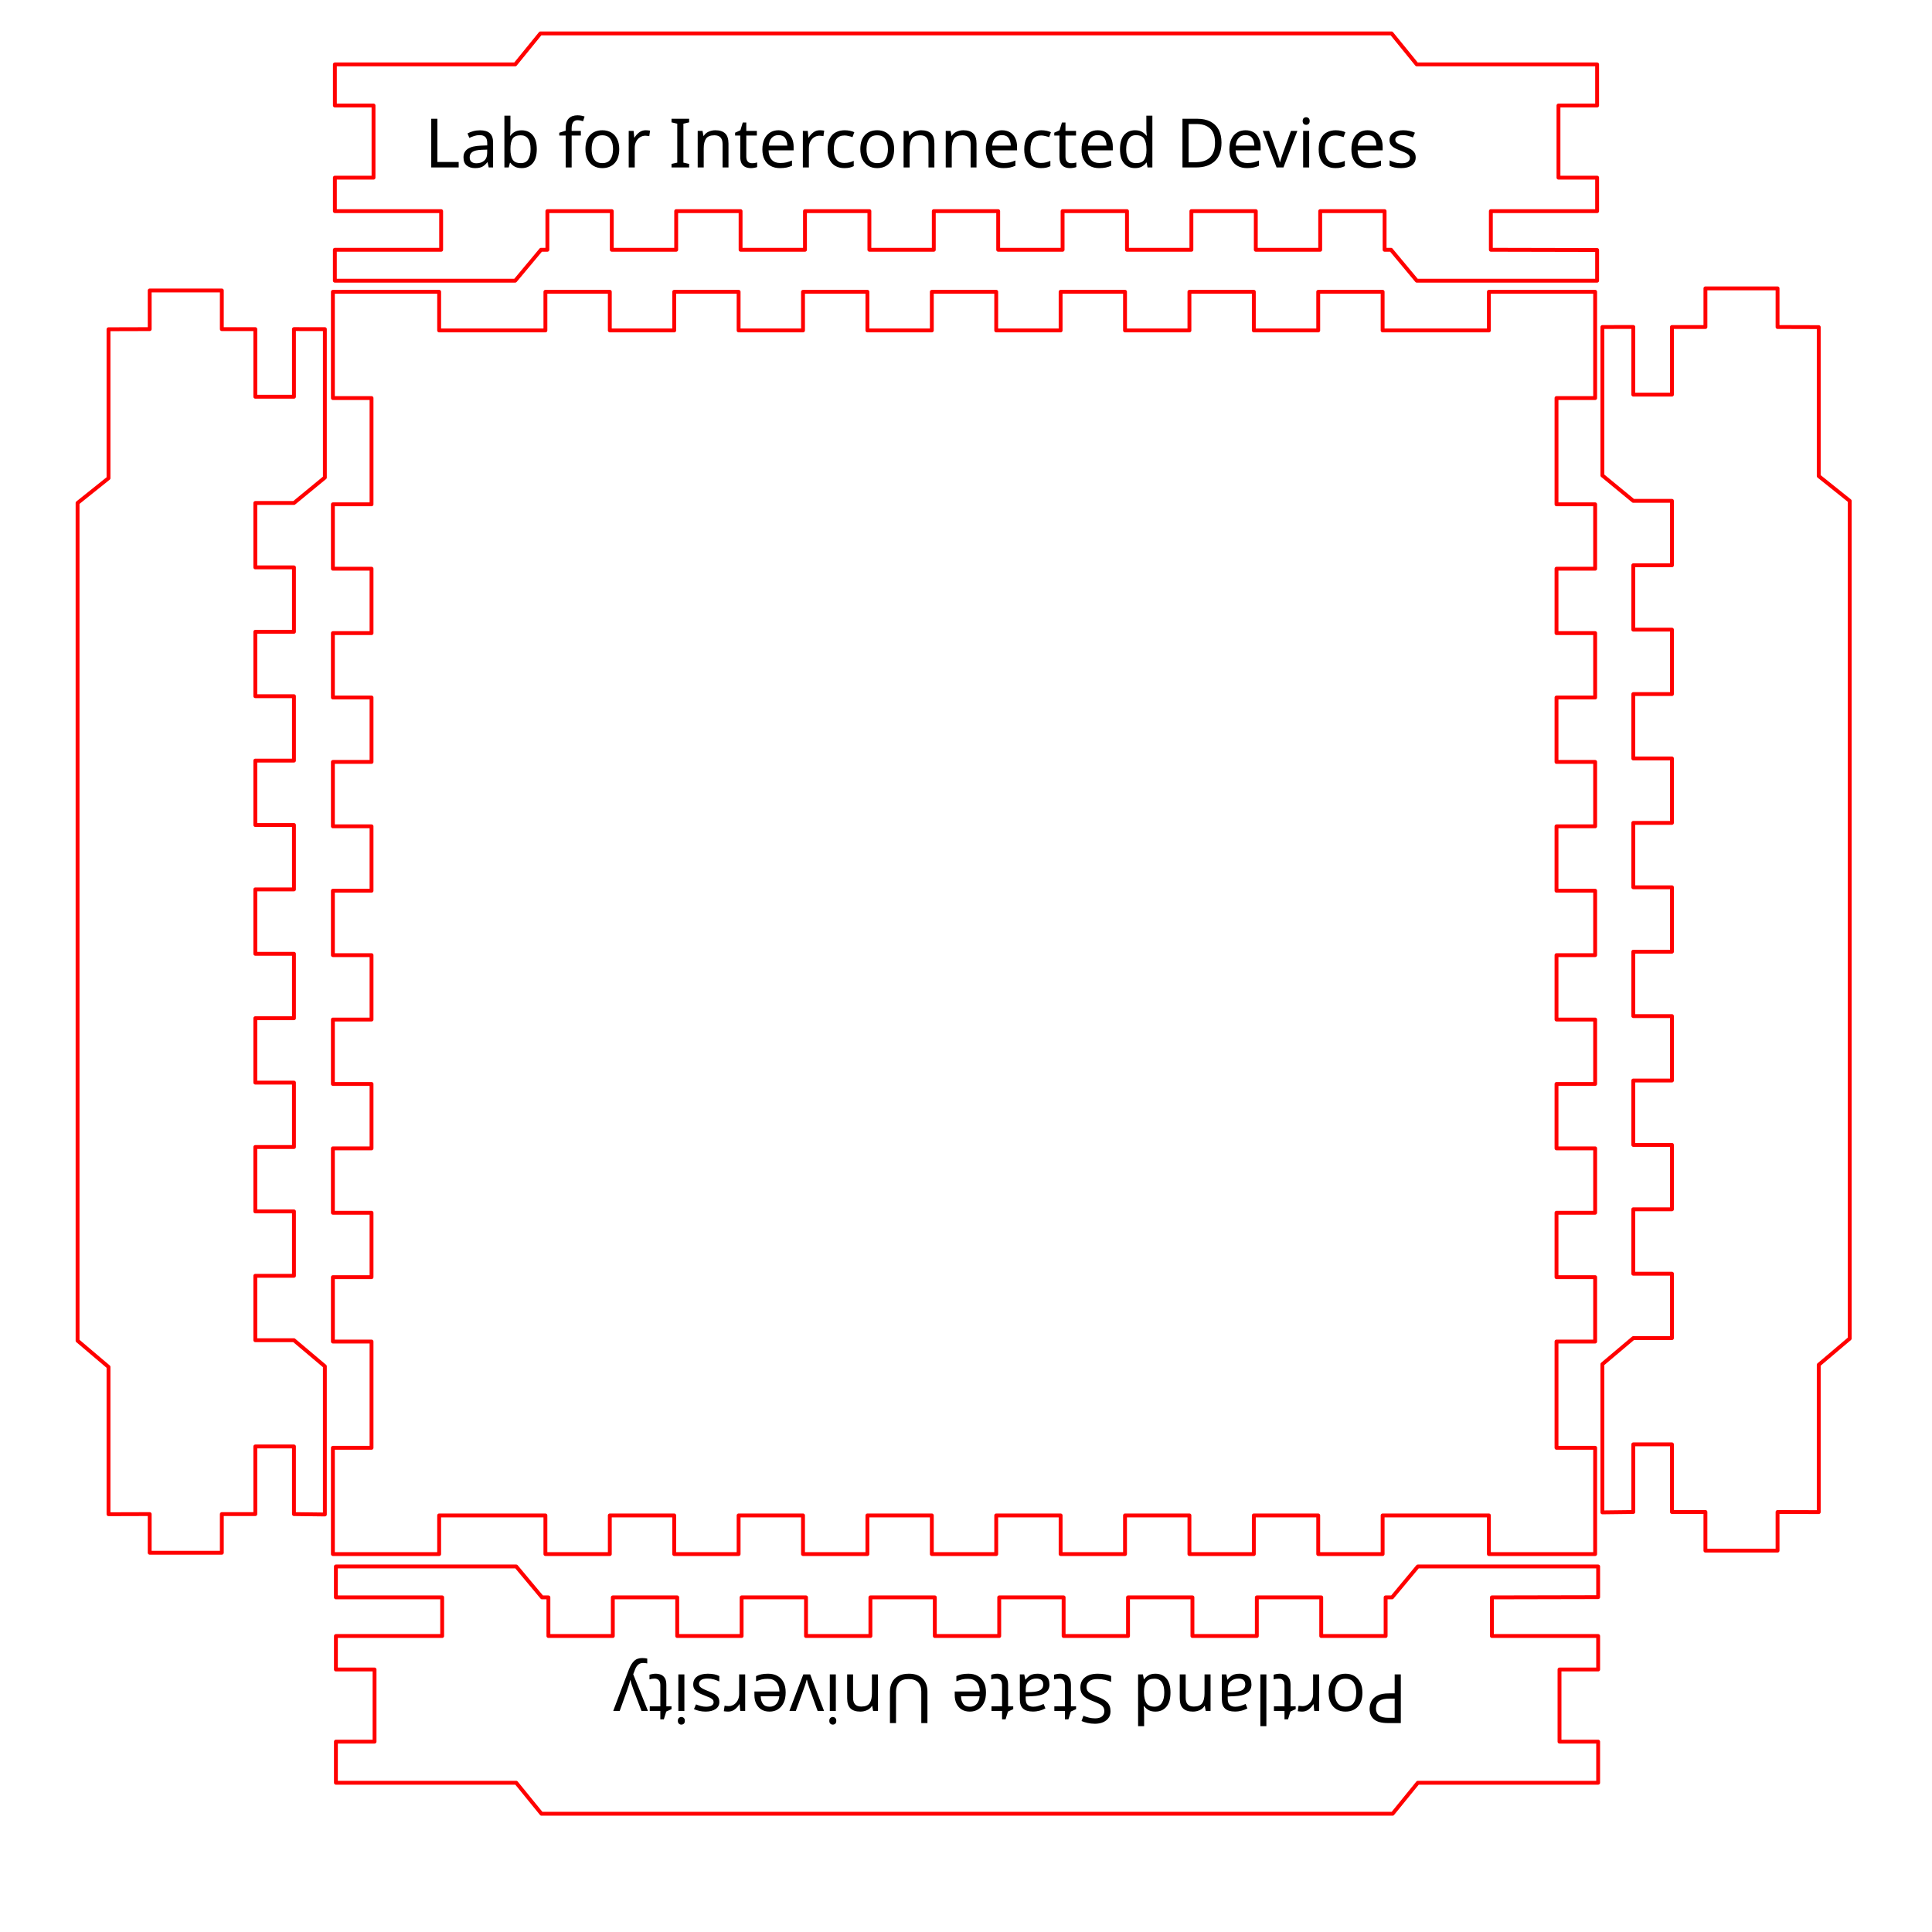
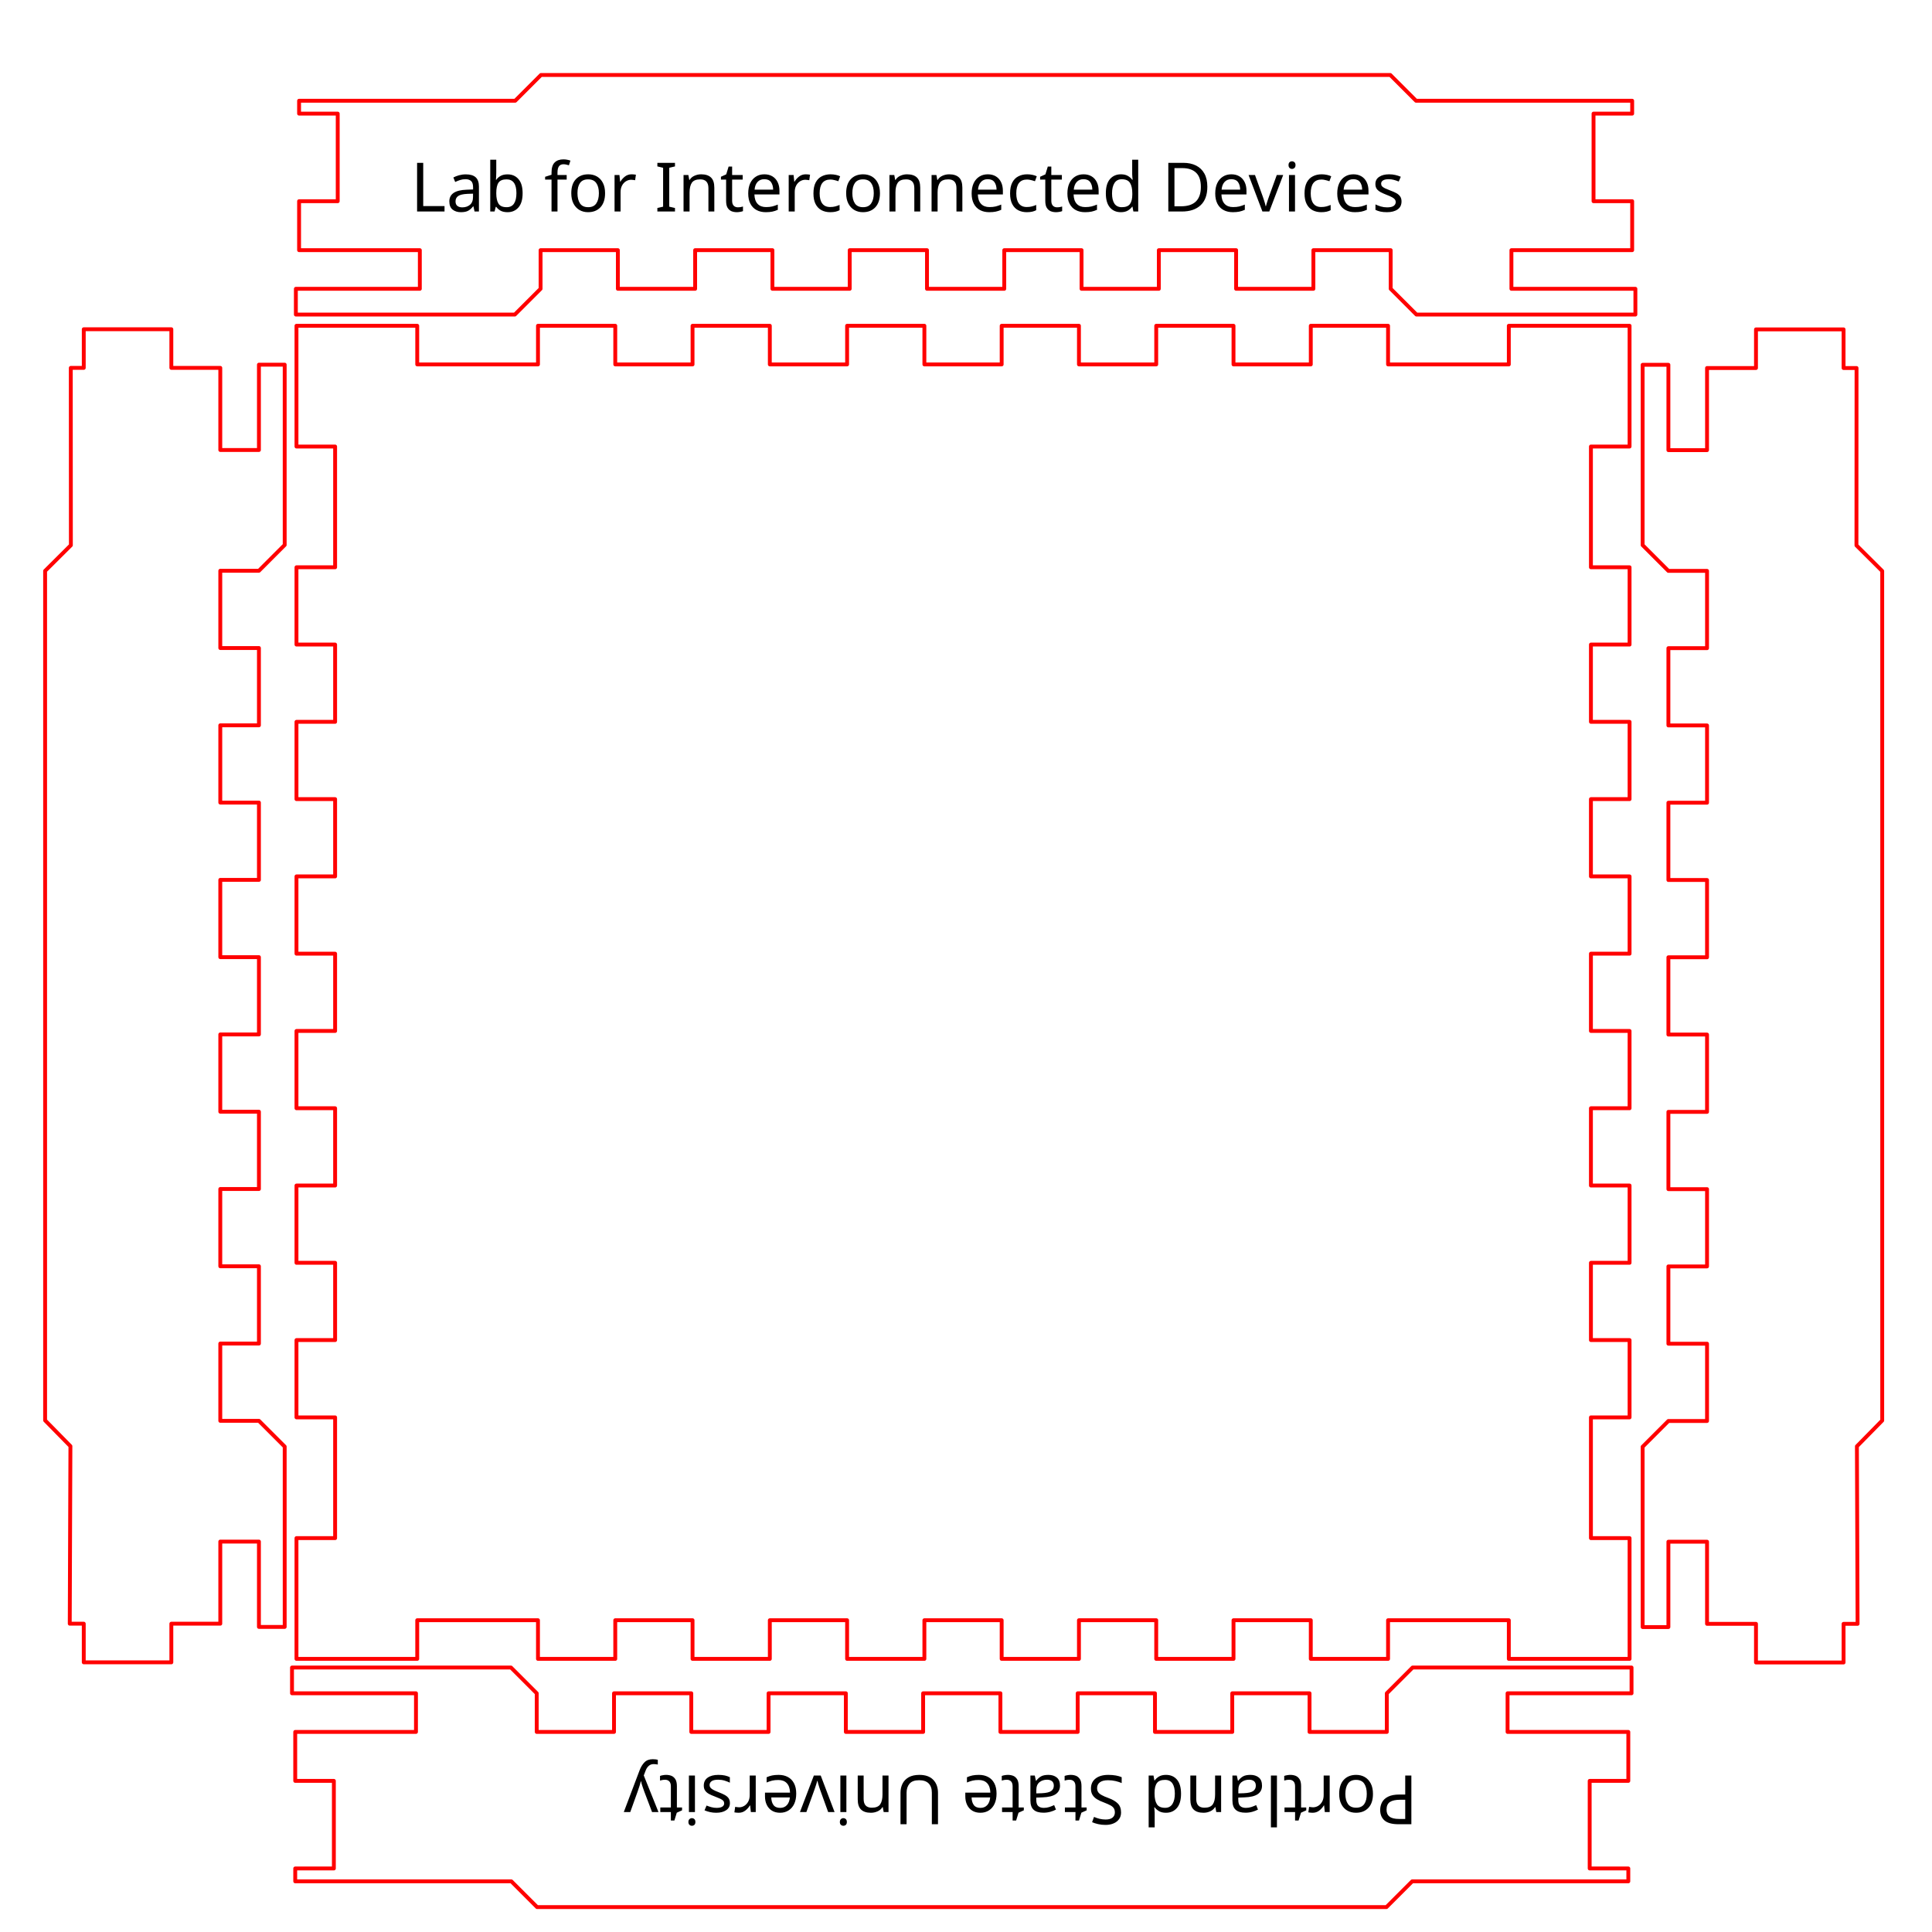
<svg xmlns="http://www.w3.org/2000/svg" width="531.496" height="531.496" id="svg2" version="1.1">
  <defs id="defs4" />
  <g id="layer1" transform="translate(0,-520.866)">
-     <g transform="translate(91.57937,601.1408)" id="g4279" style="fill:none;fill-opacity:1;stroke:#ff0000;stroke-opacity:1;stroke-width:1.063;stroke-miterlimit:4;stroke-dasharray:none;stroke-linejoin:round;stroke-linecap:round">
-       <path style="fill:none;stroke:#ff0000;stroke-width:1.063;fill-opacity:1;stroke-opacity:1;stroke-miterlimit:4;stroke-dasharray:none;stroke-linejoin:round;stroke-linecap:round" d="m 111.614,10.63 17.717,0 0,-10.63 17.717,0 0,10.63 17.717,0 0,-10.63 17.717,0 0,10.63 17.717,0 0,-10.63 17.717,0 0,10.63 17.717,0 0,-10.63 17.717,0 0,10.63 17.717,0 0,-10.63 17.717,0 0,10.63 29.232,0 0,-10.63 29.232,0 0,29.232 -10.63,0 0,29.232 10.63,0 0,17.717 -10.63,0 0,17.717 10.63,0 0,17.717 -10.63,0 0,17.717 10.63,0 0,17.717 -10.63,0 0,17.717 10.63,0 0,17.717 -10.63,0 0,17.717 10.63,0 0,17.717 -10.63,0 0,17.717 10.63,0 0,17.717 -10.63,0 0,17.717 10.63,0 0,17.717 -10.63,0 0,29.232 10.63,0 0,29.232 -29.232,0 0,-10.63 -29.232,0 0,10.63 -17.717,0 0,-10.63 -17.717,0 0,10.63 -17.717,0 0,-10.63 -17.717,0 0,10.63 -17.717,0 0,-10.63 -17.717,0 0,10.63 -17.717,0 0,-10.63 -17.717,0 0,10.63 -17.717,0 0,-10.63 -17.717,0 0,10.63 -17.717,0 0,-10.63 -17.717,0 0,10.63 -17.717,0 0,-10.63 -29.232,0 0,10.63 -29.232,0 0,-29.232 10.63,0 0,-29.232 -10.63,0 0,-17.717 10.63,0 0,-17.717 -10.63,0 0,-17.717 10.63,0 0,-17.717 -10.63,0 0,-17.717 10.63,0 0,-17.717 -10.63,0 0,-17.717 10.63,0 0,-17.717 -10.63,0 0,-17.717 10.63,0 0,-17.717 -10.63,0 0,-17.717 10.63,0 0,-17.717 -10.63,0 0,-17.717 10.63,0 0,-29.232 L 0,29.232 0,0 l 29.232,0 0,10.63 29.232,0 0,-10.63 17.717,0 0,10.63 17.717,0 0,-10.63 17.717,0 z" id="polygon4281" />
+     <g transform="translate(405.282,570.8173)" id="g4283" />
+     <g transform="translate(81.56248,610.4881)" id="g4619" style="opacity:1;fill:none;stroke:#ff0000;stroke-width:1.063;stroke-linecap:round;stroke-linejoin:round;stroke-miterlimit:4;stroke-dasharray:none;stroke-opacity:1">
+       <path style="fill:none;stroke:#ff0000;stroke-width:1.063;stroke-linecap:round;stroke-linejoin:round;stroke-miterlimit:4;stroke-dasharray:none;stroke-opacity:1" d="m 108.957,0 21.26,0 0,10.63 21.26,0 0,-10.63 21.26,0 0,10.63 21.26,0 0,-10.63 21.26,0 0,10.63 21.26,0 0,-10.63 21.26,0 0,10.63 21.26,0 0,-10.63 21.26,0 0,10.63 33.219,0 0,-10.63 33.219,0 0,33.219 -10.63,0 0,33.219 10.63,0 0,21.26 -10.63,0 0,21.26 10.63,0 0,21.26 -10.63,0 0,21.26 10.63,0 0,21.26 -10.63,0 0,21.26 10.63,0 0,21.26 -10.63,0 0,21.26 10.63,0 0,21.26 -10.63,0 0,21.26 10.63,0 0,21.26 -10.63,0 0,33.219 10.63,0 0,33.219 -33.219,0 0,-10.63 -33.219,0 0,10.63 -21.26,0 0,-10.63 -21.26,0 0,10.63 -21.26,0 0,-10.63 -21.26,0 0,10.63 -21.26,0 0,-10.63 -21.26,0 0,10.63 -21.26,0 0,-10.63 -21.26,0 0,10.63 -21.26,0 0,-10.63 -21.26,0 0,10.63 -21.26,0 0,-10.63 -33.219,0 0,10.63 -33.219,0 0,-33.219 10.63,0 0,-33.219 -10.63,0 0,-21.26 10.63,0 0,-21.26 -10.63,0 0,-21.26 10.63,0 0,-21.26 -10.63,0 0,-21.26 10.63,0 0,-21.26 -10.63,0 0,-21.26 10.63,0 0,-21.26 -10.63,0 0,-21.26 10.63,0 0,-21.26 -10.63,0 0,-21.26 10.63,0 0,-33.219 L 0,33.219 0,0 l 33.219,0 0,10.63 33.219,0 0,-10.63 21.26,0 0,10.63 21.26,0 z" id="polygon4621" />
    </g>
-     <g transform="translate(405.282,570.8173)" id="g4283" />
-     <g transform="matrix(0,1,1,0,52.81606,543.2606)" id="g4299" style="fill:none;fill-opacity:1;stroke:#ff0000;stroke-opacity:1;stroke-width:1.063;stroke-miterlimit:4;stroke-dasharray:none;stroke-linejoin:round;stroke-linecap:round">
-       <path style="fill:none;stroke:#ff0000;stroke-width:1.063;fill-opacity:1;stroke-opacity:1;stroke-miterlimit:4;stroke-dasharray:none;stroke-linejoin:round;stroke-linecap:round" d="m 86.751,28.051 0,-10.63 -18.602,0 0,-9.213 -10.63,0 0,-19.843 10.63,0 0.032,-11.33 40.976,0 6.815,-8.512 230.458,0 7.216,8.512 40.52,0 -0.032,11.33 10.63,0 0,19.843 -10.63,0 0,9.213 -18.602,0 0,10.63 18.602,-1.1e-5 0.107,8.504 -40.764,1.1e-5 -7.178,-8.504 0,0 0,-10.63 -17.717,0 0,10.63 -17.717,0 0,-10.63 -17.717,0 0,10.63 -17.717,0 0,-10.63 -17.717,0 0,10.63 -17.717,0 0,-10.63 -17.717,0 0,10.63 -17.717,0 0,-10.63 -17.717,0 0,10.63 -17.717,0 0,-10.63 -17.717,0 0,10.63 -17.717,0 0,-10.63 -17.717,0 0,10.63 -6.995,8.504 0,0 -40.836,0 -0.004,-8.504 z" id="polygon4301" />
+     <g transform="translate(738.6045,-815.3779)" id="g4627">
+       <polygon style="fill:none;stroke:#000000;stroke-width:1.063" points="48.189,0 72.284,0 72.284,10.63 96.378,10.63 96.378,0 109.843,0 109.843,33.219 120.473,33.219 120.473,66.437 109.843,66.437 109.843,87.697 120.473,87.697 120.473,108.957 109.843,108.957 109.843,130.217 120.473,130.217 120.473,151.476 109.843,151.476 109.843,172.736 120.473,172.736 120.473,193.996 109.843,193.996 109.843,215.256 120.473,215.256 120.473,236.516 109.843,236.516 109.843,257.776 120.473,257.776 120.473,279.036 109.843,279.036 109.843,300.296 120.473,300.296 120.473,333.514 109.843,333.514 109.843,366.733 96.378,366.733 96.378,356.103 72.284,356.103 72.284,366.733 48.189,366.733 48.189,356.103 24.095,356.103 24.095,366.733 10.63,366.733 10.63,333.514 0,333.514 0,300.296 10.63,300.296 10.63,279.036 0,279.036 0,257.776 10.63,257.776 10.63,236.516 0,236.516 0,215.256 10.63,215.256 10.63,193.996 0,193.996 0,172.736 10.63,172.736 10.63,151.476 0,151.476 0,130.217 10.63,130.217 10.63,108.957 0,108.957 0,87.697 10.63,87.697 10.63,66.437 0,66.437 0,33.219 10.63,33.219 10.63,0 24.095,0 24.095,10.63 48.189,10.63 " id="polygon4629" />
    </g>
-     <path style="fill:none;fill-rule:evenodd;stroke:#ff0000;stroke-width:1.063;stroke-linecap:round;stroke-linejoin:round;stroke-opacity:1;fill-opacity:1;stroke-miterlimit:4;stroke-dasharray:none" d="m 121.358,589.582 0,-10.63 -29.232,0 0,-9.213 10.63,0 0,-19.843 -10.63,0 0,-11.314 49.606,0 6.947,-8.529 234.136,0 6.948,8.529 49.606,0 2.8e-4,11.314 -10.63,0 0,19.843 10.63,0 0,9.213 -29.232,0 0,10.63 29.232,0.064 0,8.44 -49.606,-10e-6 -7.088,-8.504 -1.77,0 0,-10.63 -17.717,0 0,10.63 -17.717,0 0,-10.63 -17.717,0 0,10.63 -17.717,0 0,-10.63 -17.717,0 0,10.63 -17.717,0 0,-10.63 -17.717,0 0,10.63 -17.717,0 0,-10.63 -17.717,0 0,10.63 -17.717,0 0,-10.63 -17.717,0 0,10.63 -17.717,0 0,-10.63 -17.717,0 0,10.63 -1.754,0 -7.104,8.504 -49.606,0 -2.7e-4,-8.504 z" id="path5018-7" />
-     <g transform="matrix(0,1,-1,0,477.374,542.6779)" id="g4299-8" style="fill:none;fill-opacity:1;stroke:#ff0000;stroke-opacity:1;stroke-width:1.063;stroke-miterlimit:4;stroke-dasharray:none;stroke-linejoin:round;stroke-linecap:round">
-       <path style="fill:none;stroke:#ff0000;stroke-width:1.063;fill-opacity:1;stroke-opacity:1;stroke-miterlimit:4;stroke-dasharray:none;stroke-linejoin:round;stroke-linecap:round" d="m 86.751,28.051 0,-10.63 -18.602,0 0,-9.213 -10.63,0 0,-19.843 10.63,0 0.032,-11.33 40.976,0 6.815,-8.512 230.458,0 7.216,8.512 40.52,0 -0.032,11.33 10.63,0 0,19.843 -10.63,0 0,9.213 -18.602,0 0,10.63 18.602,-1.1e-5 0.107,8.504 -40.764,1.1e-5 -7.178,-8.504 0,0 0,-10.63 -17.717,0 0,10.63 -17.717,0 0,-10.63 -17.717,0 0,10.63 -17.717,0 0,-10.63 -17.717,0 0,10.63 -17.717,0 0,-10.63 -17.717,0 0,10.63 -17.717,0 0,-10.63 -17.717,0 0,10.63 -17.717,0 0,-10.63 -17.717,0 0,10.63 -17.717,0 0,-10.63 -17.717,0 0,10.63 -6.995,8.504 0,0 -40.836,0 -0.004,-8.504 z" id="polygon4301-9" />
+     <g transform="translate(110.2851,345.8265)" id="g4635" />
+     <g id="g4901" transform="translate(-24.44962,-19.76376)">
+       <text id="text5093" y="598.819" x="291.177" style="font-style:normal;font-variant:normal;font-weight:300;font-stretch:normal;font-size:18.75px;line-height:125%;font-family:Raleway;-inkscape-font-specification:'Raleway, Light';text-align:center;letter-spacing:0px;word-spacing:0px;writing-mode:lr-tb;text-anchor:middle;fill:#000000;fill-opacity:1;stroke:none;stroke-width:1px;stroke-linecap:butt;stroke-linejoin:miter;stroke-opacity:1" xml:space="preserve">
+         <tspan y="598.819" x="291.177" id="tspan5095">Lab for Interconnected Devices</tspan>
+       </text>
+       <g style="fill:none;stroke:#000000;stroke-width:1.063;stroke-linecap:round;stroke-linejoin:round;stroke-miterlimit:4;stroke-dasharray:none;stroke-opacity:1" id="g4631" transform="matrix(0,-1,1,0,112.0435,616.5353)">
+         <path id="polygon4633" d="m 55.276,61.225 -7.087,-7.087 0,-59.454 -3.543,2.5e-6 0,10.63 -24.095,0 0,-10.63 -13.465,0 0,33.219 -10.63,0 1.9e-6,-34.104 0,0 -7.087,0 0,60.236 7.087,7.087 10.63,0 0,21.26 -10.63,0 0,21.26 10.63,0 0,21.26 -10.63,0 0,21.26 10.63,0 0,21.26 -10.63,0 0,21.26 10.63,0 0,21.26 -10.63,0 0,21.26 10.63,0 0,21.26 -10.63,0 0,21.26 10.63,0 0,21.26 -10.63,0 -7.087,7.087 0,60.236 7.087,0 0,0 -1.9e-6,-34.104 10.63,0 0,33.219 13.465,0 0,-10.63 24.095,0 0,10.63 3.543,10e-6 0,-59.454 7.087,-7.087 z" style="fill:none;stroke:#ff0000;stroke-width:1.063;stroke-linecap:round;stroke-linejoin:round;stroke-miterlimit:4;stroke-dasharray:none;stroke-opacity:1" />
+       </g>
    </g>
-     <path style="fill:none;fill-rule:evenodd;stroke:#ff0000;stroke-width:1.063;stroke-linecap:round;stroke-linejoin:round;stroke-opacity:1;fill-opacity:1;stroke-miterlimit:4;stroke-dasharray:none" d="m 121.642,960.306 0,10.63 -29.232,0 0,9.213 10.63,0 0,19.843 -10.63,0 0,11.314 49.606,0 6.947,8.528 234.136,0 6.948,-8.528 49.606,0 2.8e-4,-11.314 -10.63,0 0,-19.843 10.63,0 0,-9.213 -29.232,0 0,-10.63 29.232,-0.064 0,-8.44 -49.606,10e-6 -7.088,8.504 -1.77,0 0,10.63 -17.717,0 0,-10.63 -17.717,0 0,10.63 -17.717,0 0,-10.63 -17.717,0 0,10.63 -17.717,0 0,-10.63 -17.717,0 0,10.63 -17.717,0 0,-10.63 -17.717,0 0,10.63 -17.717,0 0,-10.63 -17.717,0 0,10.63 -17.717,0 0,-10.63 -17.717,0 0,10.63 -17.717,0 0,-10.63 -1.754,0 -7.104,-8.504 -49.606,0 -2.7e-4,8.504 z" id="path5018-7-3" />
-     <text xml:space="preserve" style="font-style:normal;font-variant:normal;font-weight:300;font-stretch:normal;font-size:18.75px;line-height:125%;font-family:Raleway;-inkscape-font-specification:'Raleway, Light';text-align:center;letter-spacing:0px;word-spacing:0px;writing-mode:lr-tb;text-anchor:middle;fill:#000000;fill-opacity:1;stroke:none;stroke-width:1px;stroke-linecap:butt;stroke-linejoin:miter;stroke-opacity:1" x="265.748" y="566.929" id="text5093">
-       <tspan id="tspan5095" x="265.748" y="566.929">Lab for Interconnected Devices</tspan>
-     </text>
-     <text xml:space="preserve" style="font-style:normal;font-variant:normal;font-weight:300;font-stretch:normal;font-size:18.75px;line-height:125%;font-family:Raleway;-inkscape-font-specification:'Raleway, Light';text-align:center;letter-spacing:0px;word-spacing:0px;writing-mode:lr-tb;text-anchor:middle;fill:#000000;fill-opacity:1;stroke:none;stroke-width:1px;stroke-linecap:butt;stroke-linejoin:miter;stroke-opacity:1" x="-265.748" y="-981.496" id="text5093-3" transform="scale(-1,-1)">
-       <tspan id="tspan5115" x="-265.748" y="-981.496">Portland State University</tspan>
-     </text>
+     <g transform="translate(371.8719,-448.6453)" id="g4639">
+       <polygon style="fill:none;stroke:#000000;stroke-width:1.063" points="66.437,10.63 87.697,10.63 87.697,0 108.957,0 108.957,10.63 130.217,10.63 130.217,0 151.476,0 151.476,10.63 172.736,10.63 172.736,0 193.996,0 193.996,10.63 215.256,10.63 215.256,0 236.516,0 236.516,10.63 257.776,10.63 257.776,0 279.036,0 279.036,10.63 300.296,10.63 300.296,0 333.514,0 333.514,10.63 356.103,10.63 356.103,24.095 366.733,24.095 366.733,48.189 356.103,48.189 356.103,72.284 366.733,72.284 366.733,96.378 356.103,96.378 356.103,109.843 333.514,109.843 333.514,120.473 300.296,120.473 300.296,109.843 279.036,109.843 279.036,120.473 257.776,120.473 257.776,109.843 236.516,109.843 236.516,120.473 215.256,120.473 215.256,109.843 193.996,109.843 193.996,120.473 172.736,120.473 172.736,109.843 151.476,109.843 151.476,120.473 130.217,120.473 130.217,109.843 108.957,109.843 108.957,120.473 87.697,120.473 87.697,109.843 66.437,109.843 66.437,120.473 33.219,120.473 33.219,109.843 10.63,109.843 10.63,96.378 0,96.378 0,72.284 10.63,72.284 10.63,48.189 0,48.189 0,24.095 10.63,24.095 10.63,10.63 33.219,10.63 33.219,0 66.437,0 " id="polygon4641" />
+     </g>
+     <g transform="matrix(0,-1,-1,0,453.1001,563.3857)" id="g4631-9" style="stroke:#37dd54;stroke-opacity:0.417;opacity:0.71" />
+     <g transform="matrix(0,1,1,0,-45.69742,610.1155)" id="g4635-2" style="opacity:1;fill:none;stroke:#ff0000;stroke-width:1.063;stroke-linecap:round;stroke-linejoin:round;stroke-miterlimit:4;stroke-dasharray:none;stroke-opacity:1">
+       <path style="fill:none;stroke:#ff0000;stroke-width:1.063;stroke-linecap:round;stroke-linejoin:round;stroke-miterlimit:4;stroke-dasharray:none;stroke-opacity:1" d="m 308.591,65.069 48.84,-0.184 0,3.855 10.63,0 0,24.095 -10.63,0 0,13.465 -22.589,0 0,10.63 23.474,0 0,0 0,7.087 -49.606,0 -7.087,-7.087 0,-10.63 -21.26,0 0,10.63 -21.26,0 0,-10.63 -21.26,0 0,10.63 -21.26,0 0,-10.63 -21.26,0 0,10.63 -21.26,0 0,-10.63 -21.26,0 0,10.63 -21.26,0 0,-10.63 -21.26,0 0,10.63 -21.26,0 0,-10.63 -21.26,0 0,10.63 -7.087,7.087 -49.606,0 0,-7.087 0,0 23.474,0 0,-10.63 -22.589,0 0,-13.465 -10.63,0 0,-24.095 10.63,0 0,-3.568 48.792,0.024 7.055,-7.087 233.699,0 z" id="polygon4637-4" />
+     </g>
+     <g transform="matrix(0,1,-1,0,575.909,610.1553)" id="g4635-2-0" style="opacity:1;fill:none;stroke:#ff0000;stroke-width:1.063;stroke-linecap:round;stroke-linejoin:round;stroke-miterlimit:4;stroke-dasharray:none;stroke-opacity:1">
+       <path style="fill:none;stroke:#ff0000;stroke-width:1.063;stroke-linecap:round;stroke-linejoin:round;stroke-miterlimit:4;stroke-dasharray:none;stroke-opacity:1" d="m 308.591,65.069 48.84,-0.184 0,3.855 10.63,0 0,24.095 -10.63,0 0,13.465 -22.589,0 0,10.63 23.474,0 0,0 0,7.087 -49.606,0 -7.087,-7.087 0,-10.63 -21.26,0 0,10.63 -21.26,0 0,-10.63 -21.26,0 0,10.63 -21.26,0 0,-10.63 -21.26,0 0,10.63 -21.26,0 0,-10.63 -21.26,0 0,10.63 -21.26,0 0,-10.63 -21.26,0 0,10.63 -21.26,0 0,-10.63 -21.26,0 0,10.63 -7.087,7.087 -49.606,0 0,-7.087 0,0 23.474,0 0,-10.63 -22.589,0 0,-13.465 -10.63,0 0,-24.095 10.63,0 0,-3.568 48.792,0.024 7.055,-7.087 233.699,0 z" id="polygon4637-4-2" />
+     </g>
+     <g id="g4907" transform="translate(-2.904096,16.61415)">
+       <text transform="scale(-1,-1)" id="text5093-3" y="-992.709" x="-266.685" style="font-style:normal;font-variant:normal;font-weight:300;font-stretch:normal;font-size:18.75px;line-height:125%;font-family:Raleway;-inkscape-font-specification:'Raleway, Light';text-align:center;letter-spacing:0px;word-spacing:0px;writing-mode:lr-tb;text-anchor:middle;fill:#000000;fill-opacity:1;stroke:none;stroke-width:1px;stroke-linecap:butt;stroke-linejoin:miter;stroke-opacity:1" xml:space="preserve">
+         <tspan y="-992.709" x="-266.685" id="tspan5115">Portland State University</tspan>
+       </text>
+       <g style="opacity:1;fill:none;stroke:#ff0000;stroke-width:1.063;stroke-linecap:round;stroke-linejoin:round;stroke-miterlimit:4;stroke-dasharray:none;stroke-opacity:1" id="g4631-0" transform="matrix(0,1,1,0,89.43757,973.6219)">
+         <path id="polygon4633-0" d="m 55.276,61.225 -7.087,-7.087 0,-59.454 -3.543,2.5e-6 0,10.63 -24.095,0 0,-10.63 -13.465,0 0,33.219 -10.63,0 1.9e-6,-34.104 0,0 -7.087,0 0,60.236 7.087,7.087 10.63,0 0,21.26 -10.63,0 0,21.26 10.63,0 0,21.26 -10.63,0 0,21.26 10.63,0 0,21.26 -10.63,0 0,21.26 10.63,0 0,21.26 -10.63,0 0,21.26 10.63,0 0,21.26 -10.63,0 0,21.26 10.63,0 0,21.26 -10.63,0 -7.087,7.087 0,60.236 7.087,0 0,0 -1.9e-6,-34.104 10.63,0 0,33.219 13.465,0 0,-10.63 24.095,0 0,10.63 3.543,10e-6 0,-59.454 7.087,-7.087 z" style="fill:none;stroke:#ff0000;stroke-width:1.063;stroke-linecap:round;stroke-linejoin:round;stroke-miterlimit:4;stroke-dasharray:none;stroke-opacity:1" />
+       </g>
+     </g>
  </g>
  <g id="g3037" transform="translate(0,-1240.157)" />
  <g id="g3147" transform="translate(0,-1240.157)" />
  <g id="g3304" transform="translate(0,-177.1653)" />
  <g id="g3498" transform="translate(0,-177.1653)" />
</svg>
